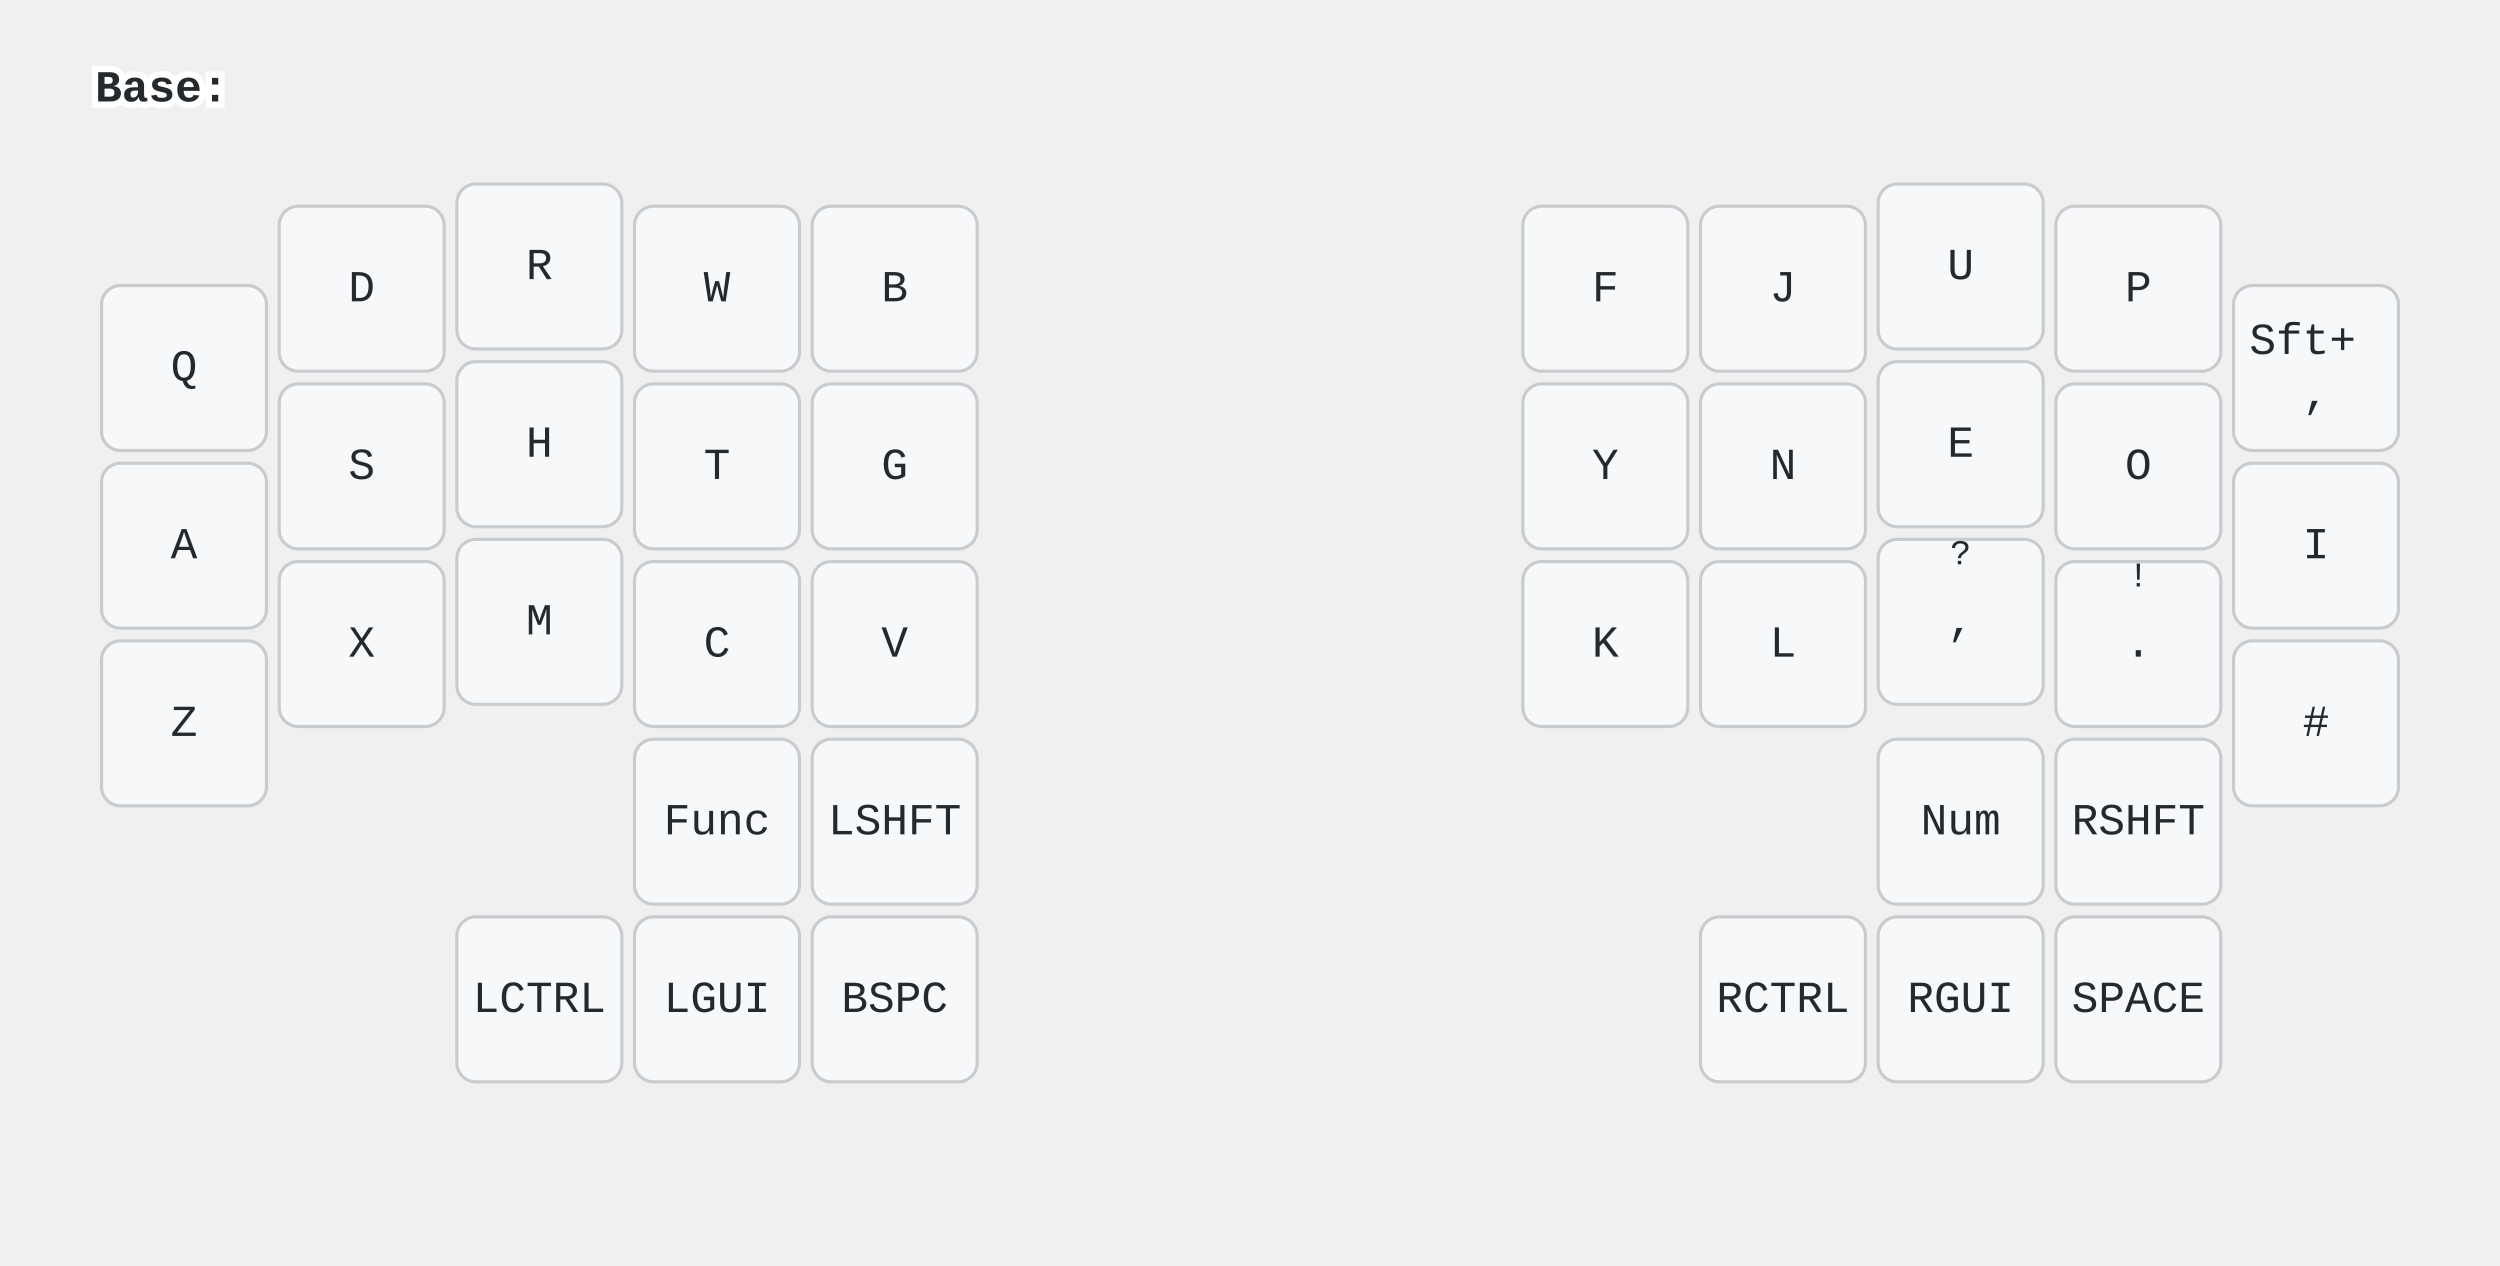
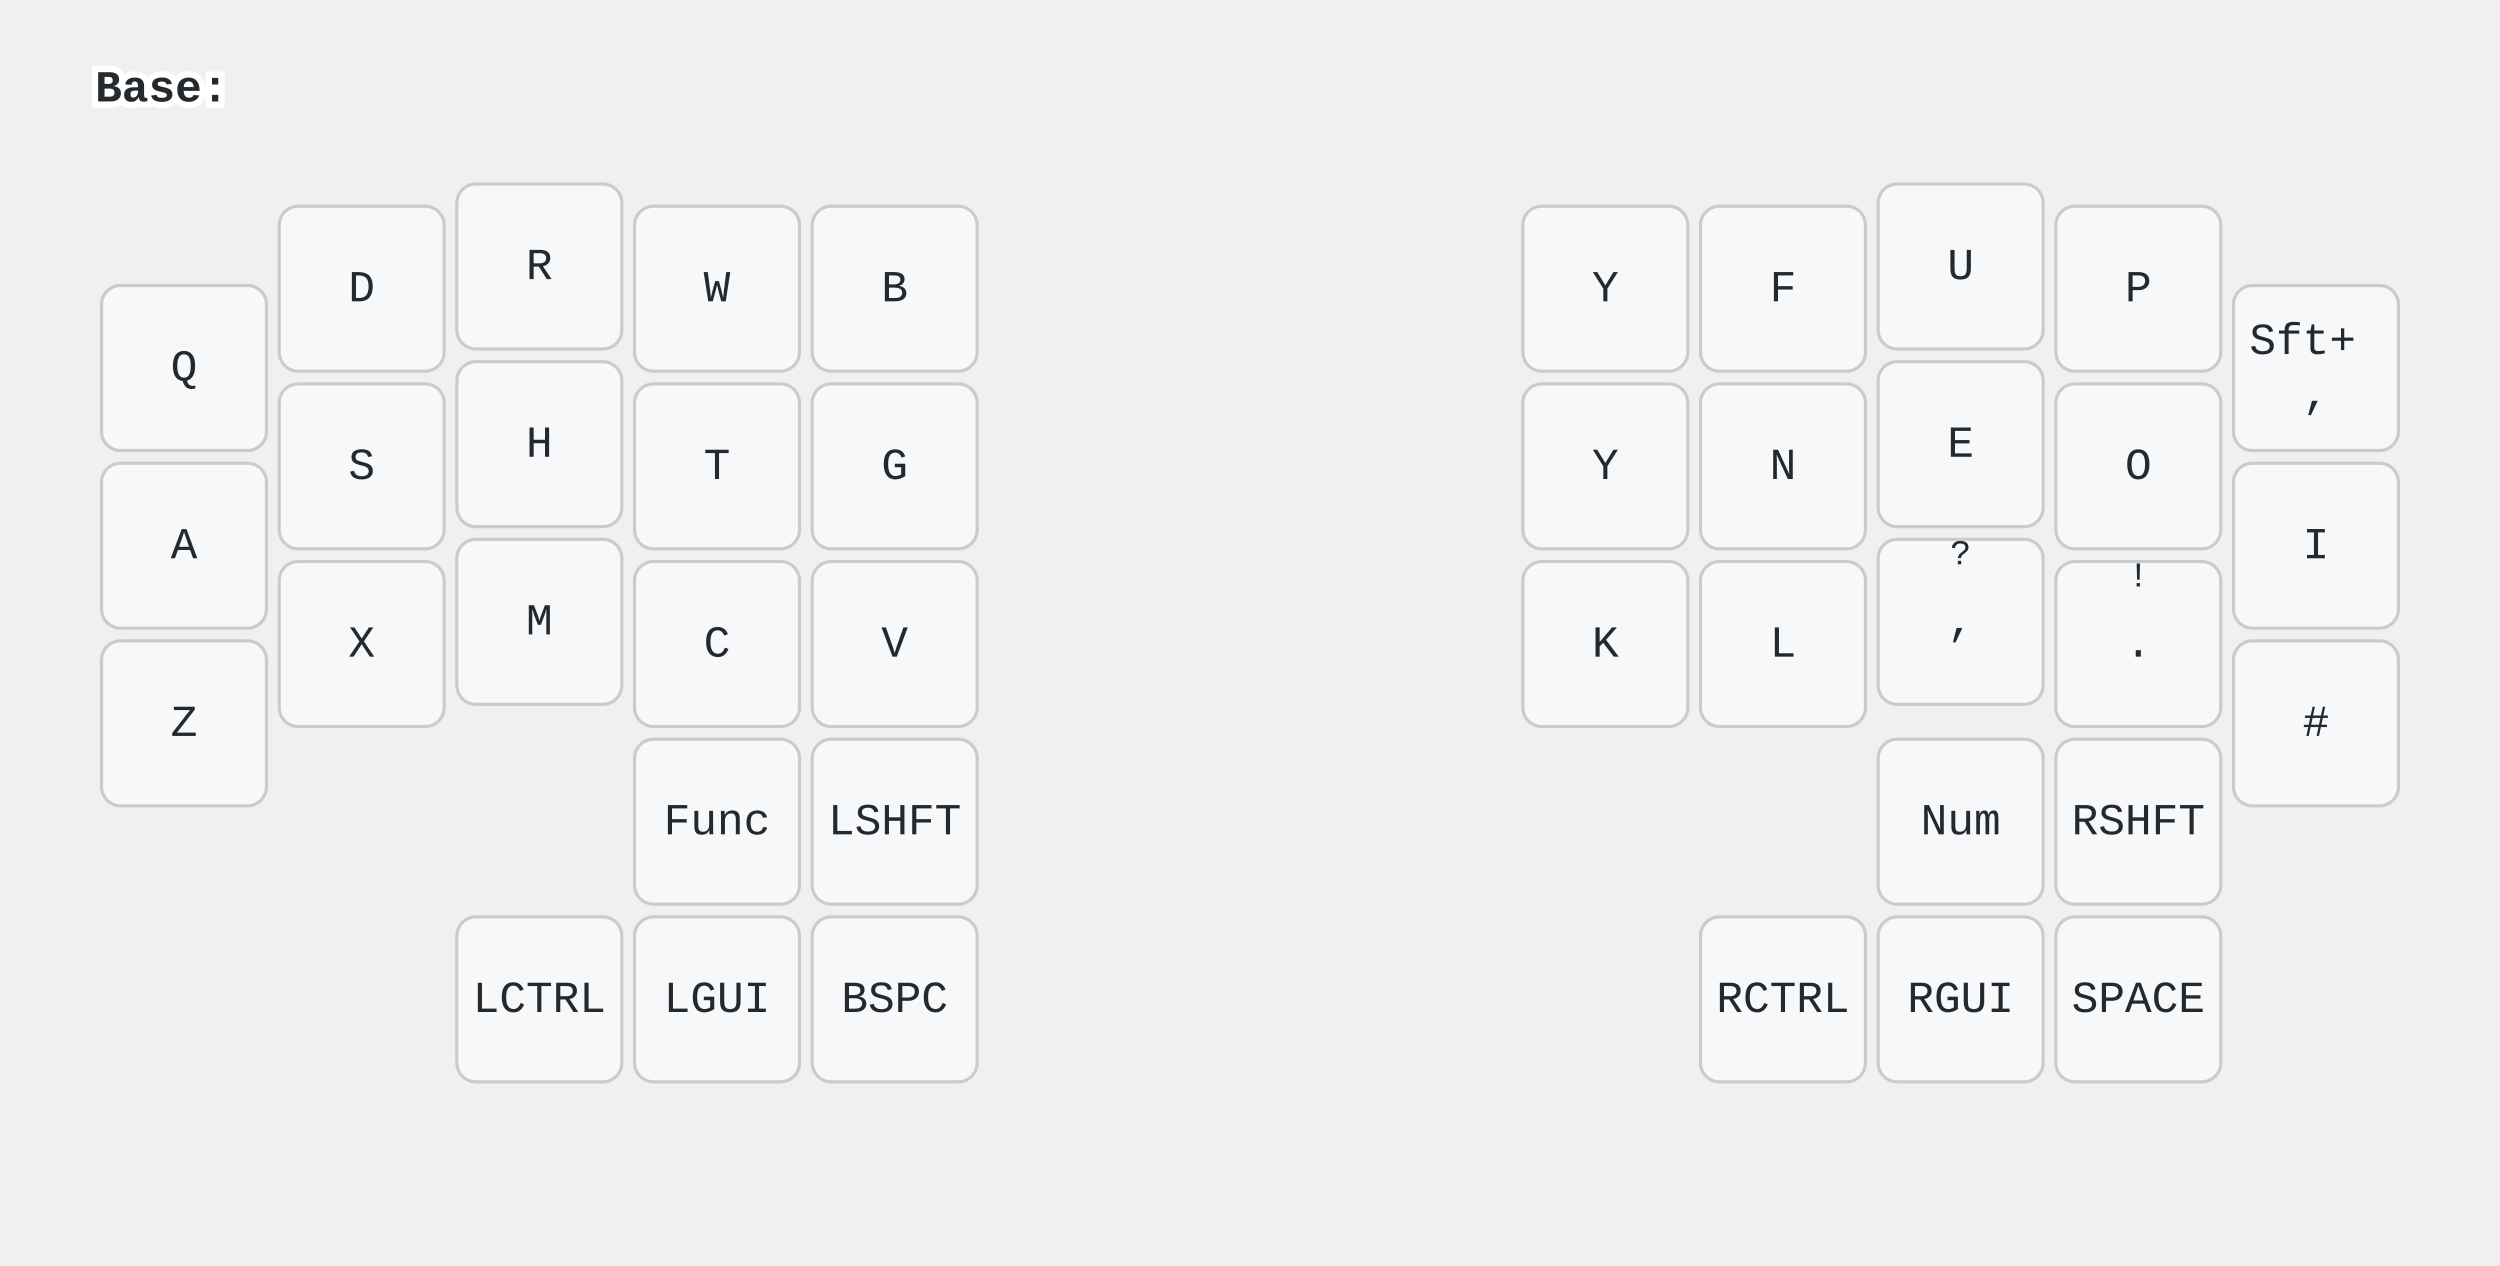
<svg xmlns="http://www.w3.org/2000/svg" width="788" height="399" viewBox="0 0 788 399" class="keymap">
  <style>/* inherit to force styles through use tags */
svg path {
    fill: inherit;
}

/* font and background color specifications */
svg.keymap {
    font-family: SFMono-Regular,Consolas,Liberation Mono,Menlo,monospace;
    font-size: 14px;
    font-kerning: normal;
    text-rendering: optimizeLegibility;
    fill: #24292e;
}

/* default key styling */
rect.key {
    fill: #f6f8fa;
}

rect.key, rect.combo {
    stroke: #c9cccf;
    stroke-width: 1;
}

/* default key side styling, only used is draw_key_sides is set */
rect.side {
    filter: brightness(90%);
}

/* color accent for combo boxes */
rect.combo, rect.combo-separate {
    fill: #cdf;
}

/* color accent for held keys */
rect.held, rect.combo.held {
    fill: #fdd;
}

/* color accent for ghost (optional) keys */
rect.ghost, rect.combo.ghost {
    stroke-dasharray: 4, 4;
    stroke-width: 2;
}

text {
    text-anchor: middle;
    dominant-baseline: middle;
}

/* styling for layer labels */
text.label {
    font-weight: bold;
    text-anchor: start;
    stroke: white;
    stroke-width: 4;
    paint-order: stroke;
}

/* styling for optional footer */
text.footer {
    text-anchor: end;
    dominant-baseline: auto;
    stroke: white;
    stroke-width: 4;
    paint-order: stroke;
}

/* styling for combo tap, and key non-tap label text */
text.combo, text.hold, text.shifted, text.left, text.right {
    font-size: 11px;
}

text.hold {
    text-anchor: middle;
    dominant-baseline: auto;
}

text.shifted {
    text-anchor: middle;
    dominant-baseline: hanging;
}

text.left {
    text-anchor: start;
}

text.right {
    text-anchor: end;
}

text.layer-activator {
    text-decoration: underline;
}

/* styling for hold/shifted label text in combo box */
text.combo.hold, text.combo.shifted, text.combo.left, text.combo.right {
    font-size: 8px;
}

/* lighter symbol for transparent keys */
text.trans {
    fill: #7b7e81;
}

/* styling for combo dendrons */
path.combo {
    stroke-width: 1;
    stroke: gray;
    fill: none;
}

/* Start Tabler Icons Cleanup */
/* cannot use height/width with glyphs */
.icon-tabler &gt; path {
    fill: inherit;
    stroke: inherit;
    stroke-width: 2;
}
/* hide tabler's default box */
.icon-tabler &gt; path[stroke="none"][fill="none"] {
    visibility: hidden;
}
/* End Tabler Icons Cleanup */

@media (prefers-color-scheme: dark) {
svg.keymap { fill: #d1d6db; }
rect.key { fill: #3f4750; }
rect.key, rect.combo { stroke: #60666c; }
rect.combo, rect.combo-separate { fill: #1f3d7a; }
rect.held, rect.combo.held { fill: #854747; }
text.label, text.footer { stroke: black; }
text.trans { fill: #7e8184; }
path.combo { stroke: #7f7f7f; }

}</style>
  <g transform="translate(30, 0)" class="layer-Base">
    <text x="0" y="28" class="label" id="Base">Base:</text>
    <g transform="translate(0, 56)">
      <g transform="translate(28, 60)" class="key keypos-0">
        <rect rx="6" ry="6" x="-26" y="-26" width="52" height="52" class="key" />
        <text x="0" y="0" class="key tap">Q</text>
      </g>
      <g transform="translate(84, 35)" class="key keypos-1">
        <rect rx="6" ry="6" x="-26" y="-26" width="52" height="52" class="key" />
        <text x="0" y="0" class="key tap">D</text>
      </g>
      <g transform="translate(140, 28)" class="key keypos-2">
        <rect rx="6" ry="6" x="-26" y="-26" width="52" height="52" class="key" />
        <text x="0" y="0" class="key tap">R</text>
      </g>
      <g transform="translate(196, 35)" class="key keypos-3">
        <rect rx="6" ry="6" x="-26" y="-26" width="52" height="52" class="key" />
        <text x="0" y="0" class="key tap">W</text>
      </g>
      <g transform="translate(252, 35)" class="key keypos-4">
        <rect rx="6" ry="6" x="-26" y="-26" width="52" height="52" class="key" />
        <text x="0" y="0" class="key tap">B</text>
      </g>
      <g transform="translate(476, 35)" class="key keypos-5">
        <rect rx="6" ry="6" x="-26" y="-26" width="52" height="52" class="key" />
+         <text x="0" y="0" class="key tap">Y</text>
+       </g>
+       <g transform="translate(532, 35)" class="key keypos-6">
+         <rect rx="6" ry="6" x="-26" y="-26" width="52" height="52" class="key" />
        <text x="0" y="0" class="key tap">F</text>
-       </g>
-       <g transform="translate(532, 35)" class="key keypos-6">
-         <rect rx="6" ry="6" x="-26" y="-26" width="52" height="52" class="key" />
-         <text x="0" y="0" class="key tap">J</text>
      </g>
      <g transform="translate(588, 28)" class="key keypos-7">
        <rect rx="6" ry="6" x="-26" y="-26" width="52" height="52" class="key" />
        <text x="0" y="0" class="key tap">U</text>
      </g>
      <g transform="translate(644, 35)" class="key keypos-8">
        <rect rx="6" ry="6" x="-26" y="-26" width="52" height="52" class="key" />
        <text x="0" y="0" class="key tap">P</text>
      </g>
      <g transform="translate(700, 60)" class="key keypos-9">
        <rect rx="6" ry="6" x="-26" y="-26" width="52" height="52" class="key" />
        <text x="0" y="0" class="key tap">
          <tspan x="0" dy="-0.6em">Sft+</tspan>
          <tspan x="0" dy="1.2em">,</tspan>
        </text>
      </g>
      <g transform="translate(28, 116)" class="key keypos-10">
        <rect rx="6" ry="6" x="-26" y="-26" width="52" height="52" class="key" />
        <text x="0" y="0" class="key tap">A</text>
      </g>
      <g transform="translate(84, 91)" class="key keypos-11">
        <rect rx="6" ry="6" x="-26" y="-26" width="52" height="52" class="key" />
        <text x="0" y="0" class="key tap">S</text>
      </g>
      <g transform="translate(140, 84)" class="key keypos-12">
        <rect rx="6" ry="6" x="-26" y="-26" width="52" height="52" class="key" />
        <text x="0" y="0" class="key tap">H</text>
      </g>
      <g transform="translate(196, 91)" class="key keypos-13">
        <rect rx="6" ry="6" x="-26" y="-26" width="52" height="52" class="key" />
        <text x="0" y="0" class="key tap">T</text>
      </g>
      <g transform="translate(252, 91)" class="key keypos-14">
        <rect rx="6" ry="6" x="-26" y="-26" width="52" height="52" class="key" />
        <text x="0" y="0" class="key tap">G</text>
      </g>
      <g transform="translate(476, 91)" class="key keypos-15">
        <rect rx="6" ry="6" x="-26" y="-26" width="52" height="52" class="key" />
        <text x="0" y="0" class="key tap">Y</text>
      </g>
      <g transform="translate(532, 91)" class="key keypos-16">
        <rect rx="6" ry="6" x="-26" y="-26" width="52" height="52" class="key" />
        <text x="0" y="0" class="key tap">N</text>
      </g>
      <g transform="translate(588, 84)" class="key keypos-17">
        <rect rx="6" ry="6" x="-26" y="-26" width="52" height="52" class="key" />
        <text x="0" y="0" class="key tap">E</text>
      </g>
      <g transform="translate(644, 91)" class="key keypos-18">
        <rect rx="6" ry="6" x="-26" y="-26" width="52" height="52" class="key" />
        <text x="0" y="0" class="key tap">O</text>
      </g>
      <g transform="translate(700, 116)" class="key keypos-19">
        <rect rx="6" ry="6" x="-26" y="-26" width="52" height="52" class="key" />
        <text x="0" y="0" class="key tap">I</text>
      </g>
      <g transform="translate(28, 172)" class="key keypos-20">
        <rect rx="6" ry="6" x="-26" y="-26" width="52" height="52" class="key" />
        <text x="0" y="0" class="key tap">Z</text>
      </g>
      <g transform="translate(84, 147)" class="key keypos-21">
        <rect rx="6" ry="6" x="-26" y="-26" width="52" height="52" class="key" />
        <text x="0" y="0" class="key tap">X</text>
      </g>
      <g transform="translate(140, 140)" class="key keypos-22">
        <rect rx="6" ry="6" x="-26" y="-26" width="52" height="52" class="key" />
        <text x="0" y="0" class="key tap">M</text>
      </g>
      <g transform="translate(196, 147)" class="key keypos-23">
        <rect rx="6" ry="6" x="-26" y="-26" width="52" height="52" class="key" />
        <text x="0" y="0" class="key tap">C</text>
      </g>
      <g transform="translate(252, 147)" class="key keypos-24">
        <rect rx="6" ry="6" x="-26" y="-26" width="52" height="52" class="key" />
        <text x="0" y="0" class="key tap">V</text>
      </g>
      <g transform="translate(476, 147)" class="key keypos-25">
        <rect rx="6" ry="6" x="-26" y="-26" width="52" height="52" class="key" />
        <text x="0" y="0" class="key tap">K</text>
      </g>
      <g transform="translate(532, 147)" class="key keypos-26">
        <rect rx="6" ry="6" x="-26" y="-26" width="52" height="52" class="key" />
        <text x="0" y="0" class="key tap">L</text>
      </g>
      <g transform="translate(588, 140)" class="key keypos-27">
        <rect rx="6" ry="6" x="-26" y="-26" width="52" height="52" class="key" />
        <text x="0" y="0" class="key tap">,</text>
        <text x="0" y="-24" class="key shifted">?</text>
      </g>
      <g transform="translate(644, 147)" class="key keypos-28">
        <rect rx="6" ry="6" x="-26" y="-26" width="52" height="52" class="key" />
        <text x="0" y="0" class="key tap">.</text>
        <text x="0" y="-24" class="key shifted">!</text>
      </g>
      <g transform="translate(700, 172)" class="key keypos-29">
        <rect rx="6" ry="6" x="-26" y="-26" width="52" height="52" class="key" />
        <text x="0" y="0" class="key tap">#</text>
      </g>
      <g transform="translate(196, 203)" class="key keypos-30">
        <rect rx="6" ry="6" x="-26" y="-26" width="52" height="52" class="key" />
        <text x="0" y="0" class="key tap">Func</text>
      </g>
      <g transform="translate(252, 203)" class="key keypos-31">
        <rect rx="6" ry="6" x="-26" y="-26" width="52" height="52" class="key" />
        <text x="0" y="0" class="key tap">LSHFT</text>
      </g>
      <g transform="translate(644, 203)" class="key keypos-32">
        <rect rx="6" ry="6" x="-26" y="-26" width="52" height="52" class="key" />
        <text x="0" y="0" class="key tap">RSHFT</text>
      </g>
      <g transform="translate(588, 203)" class="key keypos-33">
        <rect rx="6" ry="6" x="-26" y="-26" width="52" height="52" class="key" />
        <text x="0" y="0" class="key tap">Num</text>
      </g>
      <g transform="translate(140, 259)" class="key keypos-34">
        <rect rx="6" ry="6" x="-26" y="-26" width="52" height="52" class="key" />
        <text x="0" y="0" class="key tap">LCTRL</text>
      </g>
      <g transform="translate(196, 259)" class="key keypos-35">
        <rect rx="6" ry="6" x="-26" y="-26" width="52" height="52" class="key" />
        <text x="0" y="0" class="key tap">LGUI</text>
      </g>
      <g transform="translate(252, 259)" class="key keypos-36">
        <rect rx="6" ry="6" x="-26" y="-26" width="52" height="52" class="key" />
        <text x="0" y="0" class="key tap">BSPC</text>
      </g>
      <g transform="translate(644, 259)" class="key keypos-37">
        <rect rx="6" ry="6" x="-26" y="-26" width="52" height="52" class="key" />
        <text x="0" y="0" class="key tap">SPACE</text>
      </g>
      <g transform="translate(588, 259)" class="key keypos-38">
        <rect rx="6" ry="6" x="-26" y="-26" width="52" height="52" class="key" />
        <text x="0" y="0" class="key tap">RGUI</text>
      </g>
      <g transform="translate(532, 259)" class="key keypos-39">
        <rect rx="6" ry="6" x="-26" y="-26" width="52" height="52" class="key" />
        <text x="0" y="0" class="key tap">RCTRL</text>
      </g>
    </g>
  </g>
</svg>
